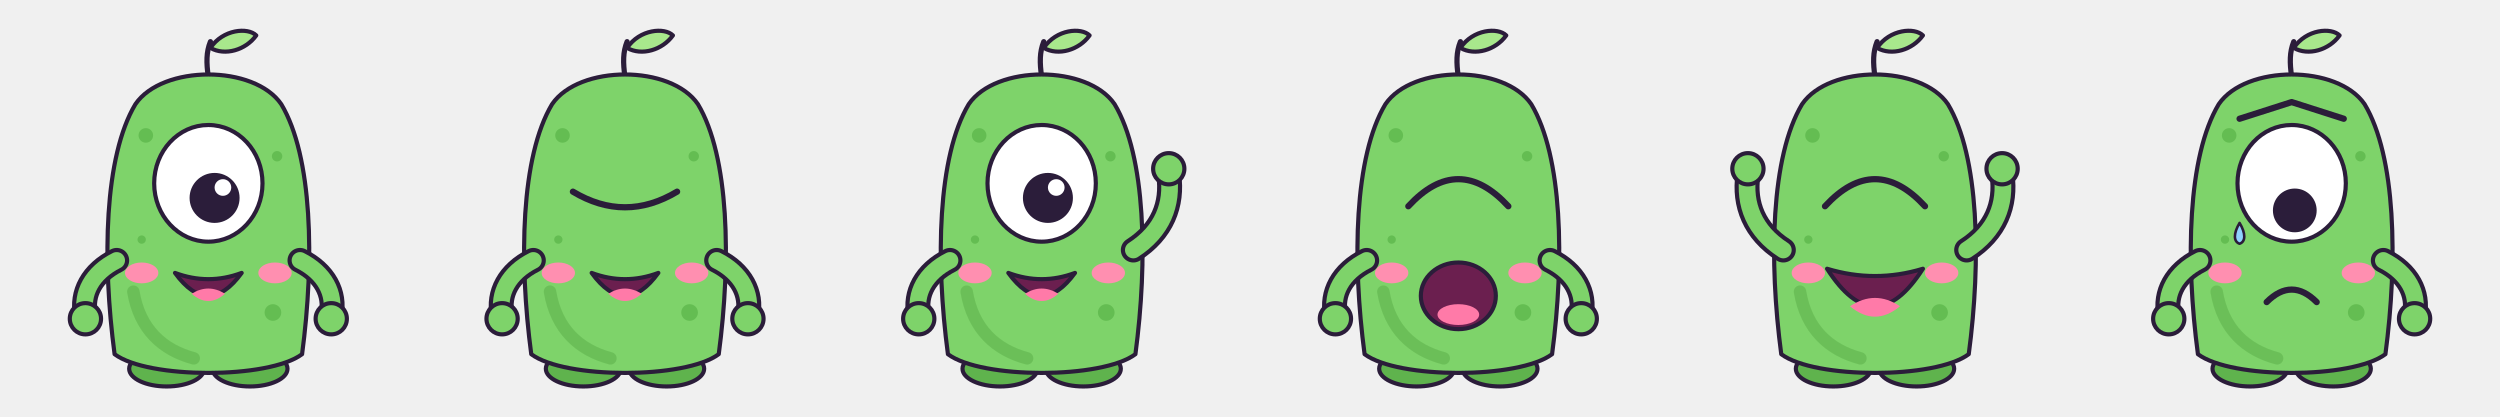
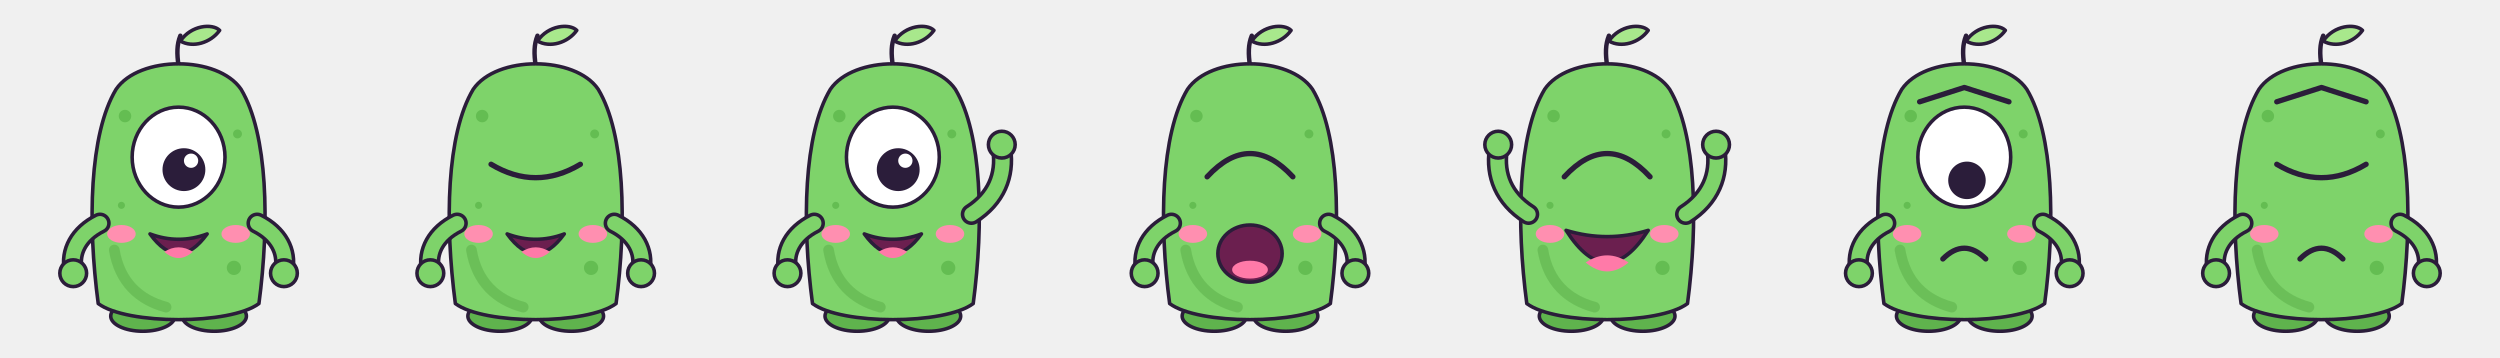
- <svg xmlns="http://www.w3.org/2000/svg" viewBox="0 0 2400 400" width="2400" height="400">
+ <svg xmlns="http://www.w3.org/2000/svg" viewBox="0 0 2800 400" width="2800" height="400">
  <defs>
    <g id="back">
      <ellipse cx="160" cy="354" rx="36" ry="17" fill="#5fb34d" />
      <ellipse cx="240" cy="354" rx="36" ry="17" fill="#5fb34d" />
      <path d="M200 74 C198 60 198 50 202 40" fill="none" stroke-width="5" />
      <path d="M202 46 C214 28 238 26 246 34 C236 48 216 54 202 46 Z" fill="#a8e88c" />
      <path d="M110 340 C98 250 100 150 130 100 C156 62 244 62 270 100 C300 150 302 250 290 340 C258 364 142 364 110 340 Z" fill="#7ed36a" />
      <path d="M128 280 C134 316 156 336 186 344" fill="none" stroke="#5fb34d" stroke-width="12" opacity="0.6" />
      <g fill="#64bd52" stroke="none">
        <circle cx="140" cy="130" r="7" />
        <circle cx="266" cy="150" r="5" />
        <circle cx="262" cy="300" r="8" />
        <circle cx="136" cy="230" r="4" />
      </g>
      <ellipse cx="136" cy="262" rx="16" ry="10" fill="#ff8fb0" stroke="none" />
      <ellipse cx="264" cy="262" rx="16" ry="10" fill="#ff8fb0" stroke="none" />
    </g>
    <g id="eyes-open">
      <ellipse cx="200" cy="176" rx="52" ry="56" fill="#ffffff" />
      <circle cx="206" cy="190" r="24" fill="#2b1d3a" stroke="none" />
      <circle cx="214" cy="180" r="8" fill="#ffffff" stroke="none" />
    </g>
    <g id="eyes-closed" fill="none" stroke-width="6">
      <path d="M150 184 Q200 214 250 184" />
    </g>
    <g id="eyes-happy" fill="none" stroke-width="6">
      <path d="M152 198 Q200 146 248 198" />
    </g>
    <g id="mouth-smile">
      <path d="M168 262 Q200 306 232 262 Q200 274 168 262 Z" fill="#6b1f4f" />
      <path d="M184 282 Q200 272 216 282 Q200 296 184 282 Z" fill="#ff7aa8" stroke="none" />
    </g>
    <g id="mouth-chomp">
      <ellipse cx="200" cy="284" rx="36" ry="32" fill="#6b1f4f" />
      <ellipse cx="200" cy="302" rx="20" ry="10" fill="#ff7aa8" stroke="none" />
    </g>
    <g id="mouth-grin">
      <path d="M154 258 Q200 330 246 258 Q200 272 154 258 Z" fill="#6b1f4f" />
      <path d="M176 294 Q200 278 224 294 Q200 314 176 294 Z" fill="#ff7aa8" stroke="none" />
    </g>
    <g id="arm-left-down">
      <path d="M112 250 C88 262 78 282 82 302" fill="none" stroke-width="24" />
      <path d="M112 250 C88 262 78 282 82 302" fill="none" stroke="#7ed36a" stroke-width="16" />
      <circle cx="82" cy="306" r="15" fill="#7ed36a" />
    </g>
    <g id="arm-right-down">
      <path d="M288 250 C312 262 322 282 318 302" fill="none" stroke-width="24" />
      <path d="M288 250 C312 262 322 282 318 302" fill="none" stroke="#7ed36a" stroke-width="16" />
      <circle cx="318" cy="306" r="15" fill="#7ed36a" />
    </g>
    <g id="arm-left-up">
      <path d="M112 240 C84 222 74 196 78 168" fill="none" stroke-width="24" />
      <path d="M112 240 C84 222 74 196 78 168" fill="none" stroke="#7ed36a" stroke-width="16" />
      <circle cx="78" cy="162" r="15" fill="#7ed36a" />
    </g>
    <g id="arm-right-up">
      <path d="M288 240 C316 222 326 196 322 168" fill="none" stroke-width="24" />
      <path d="M288 240 C316 222 326 196 322 168" fill="none" stroke="#7ed36a" stroke-width="16" />
      <circle cx="322" cy="162" r="15" fill="#7ed36a" />
    </g>
    <g id="eyes-sad">
      <ellipse cx="200" cy="176" rx="52" ry="56" fill="#ffffff" />
      <circle cx="203" cy="202" r="21" fill="#2b1d3a" stroke="none" />
+     </g>
+     <g id="brows-sad">
      <path d="M150 114 L200 98 L250 114" fill="none" stroke-width="6" />
-       <path d="M150 214 C144 224 144 232 150 234 C156 232 156 224 150 214 Z" fill="#8fd3ff" stroke-width="2.5" />
    </g>
    <g id="mouth-frown">
      <path d="M176 290 Q200 266 224 290" fill="none" stroke-width="6" />
    </g>
  </defs>
  <g stroke="#2b1d3a" stroke-width="4" stroke-linejoin="round" stroke-linecap="round">
    <g>
      <use href="#back" />
      <use href="#eyes-open" />
      <use href="#mouth-smile" />
      <use href="#arm-left-down" />
      <use href="#arm-right-down" />
    </g>
    <g transform="translate(400 0)">
      <use href="#back" />
      <use href="#eyes-closed" />
      <use href="#mouth-smile" />
      <use href="#arm-left-down" />
      <use href="#arm-right-down" />
    </g>
    <g transform="translate(800 0)">
      <use href="#back" />
      <use href="#eyes-open" />
      <use href="#mouth-smile" />
      <use href="#arm-left-down" />
      <use href="#arm-right-up" />
    </g>
    <g transform="translate(1200 0)">
      <use href="#back" />
      <use href="#eyes-happy" />
      <use href="#mouth-chomp" />
      <use href="#arm-left-down" />
      <use href="#arm-right-down" />
    </g>
    <g transform="translate(1600 0)">
      <use href="#back" />
      <use href="#eyes-happy" />
      <use href="#mouth-grin" />
      <use href="#arm-left-up" />
      <use href="#arm-right-up" />
    </g>
    <g transform="translate(2000 0)">
      <use href="#back" />
      <use href="#eyes-sad" />
+       <use href="#brows-sad" />
+       <use href="#mouth-frown" />
+       <use href="#arm-left-down" />
+       <use href="#arm-right-down" />
+     </g>
+     <g transform="translate(2400 0)">
+       <use href="#back" />
+       <use href="#eyes-closed" />
+       <use href="#brows-sad" />
      <use href="#mouth-frown" />
      <use href="#arm-left-down" />
      <use href="#arm-right-down" />
    </g>
  </g>
</svg>
